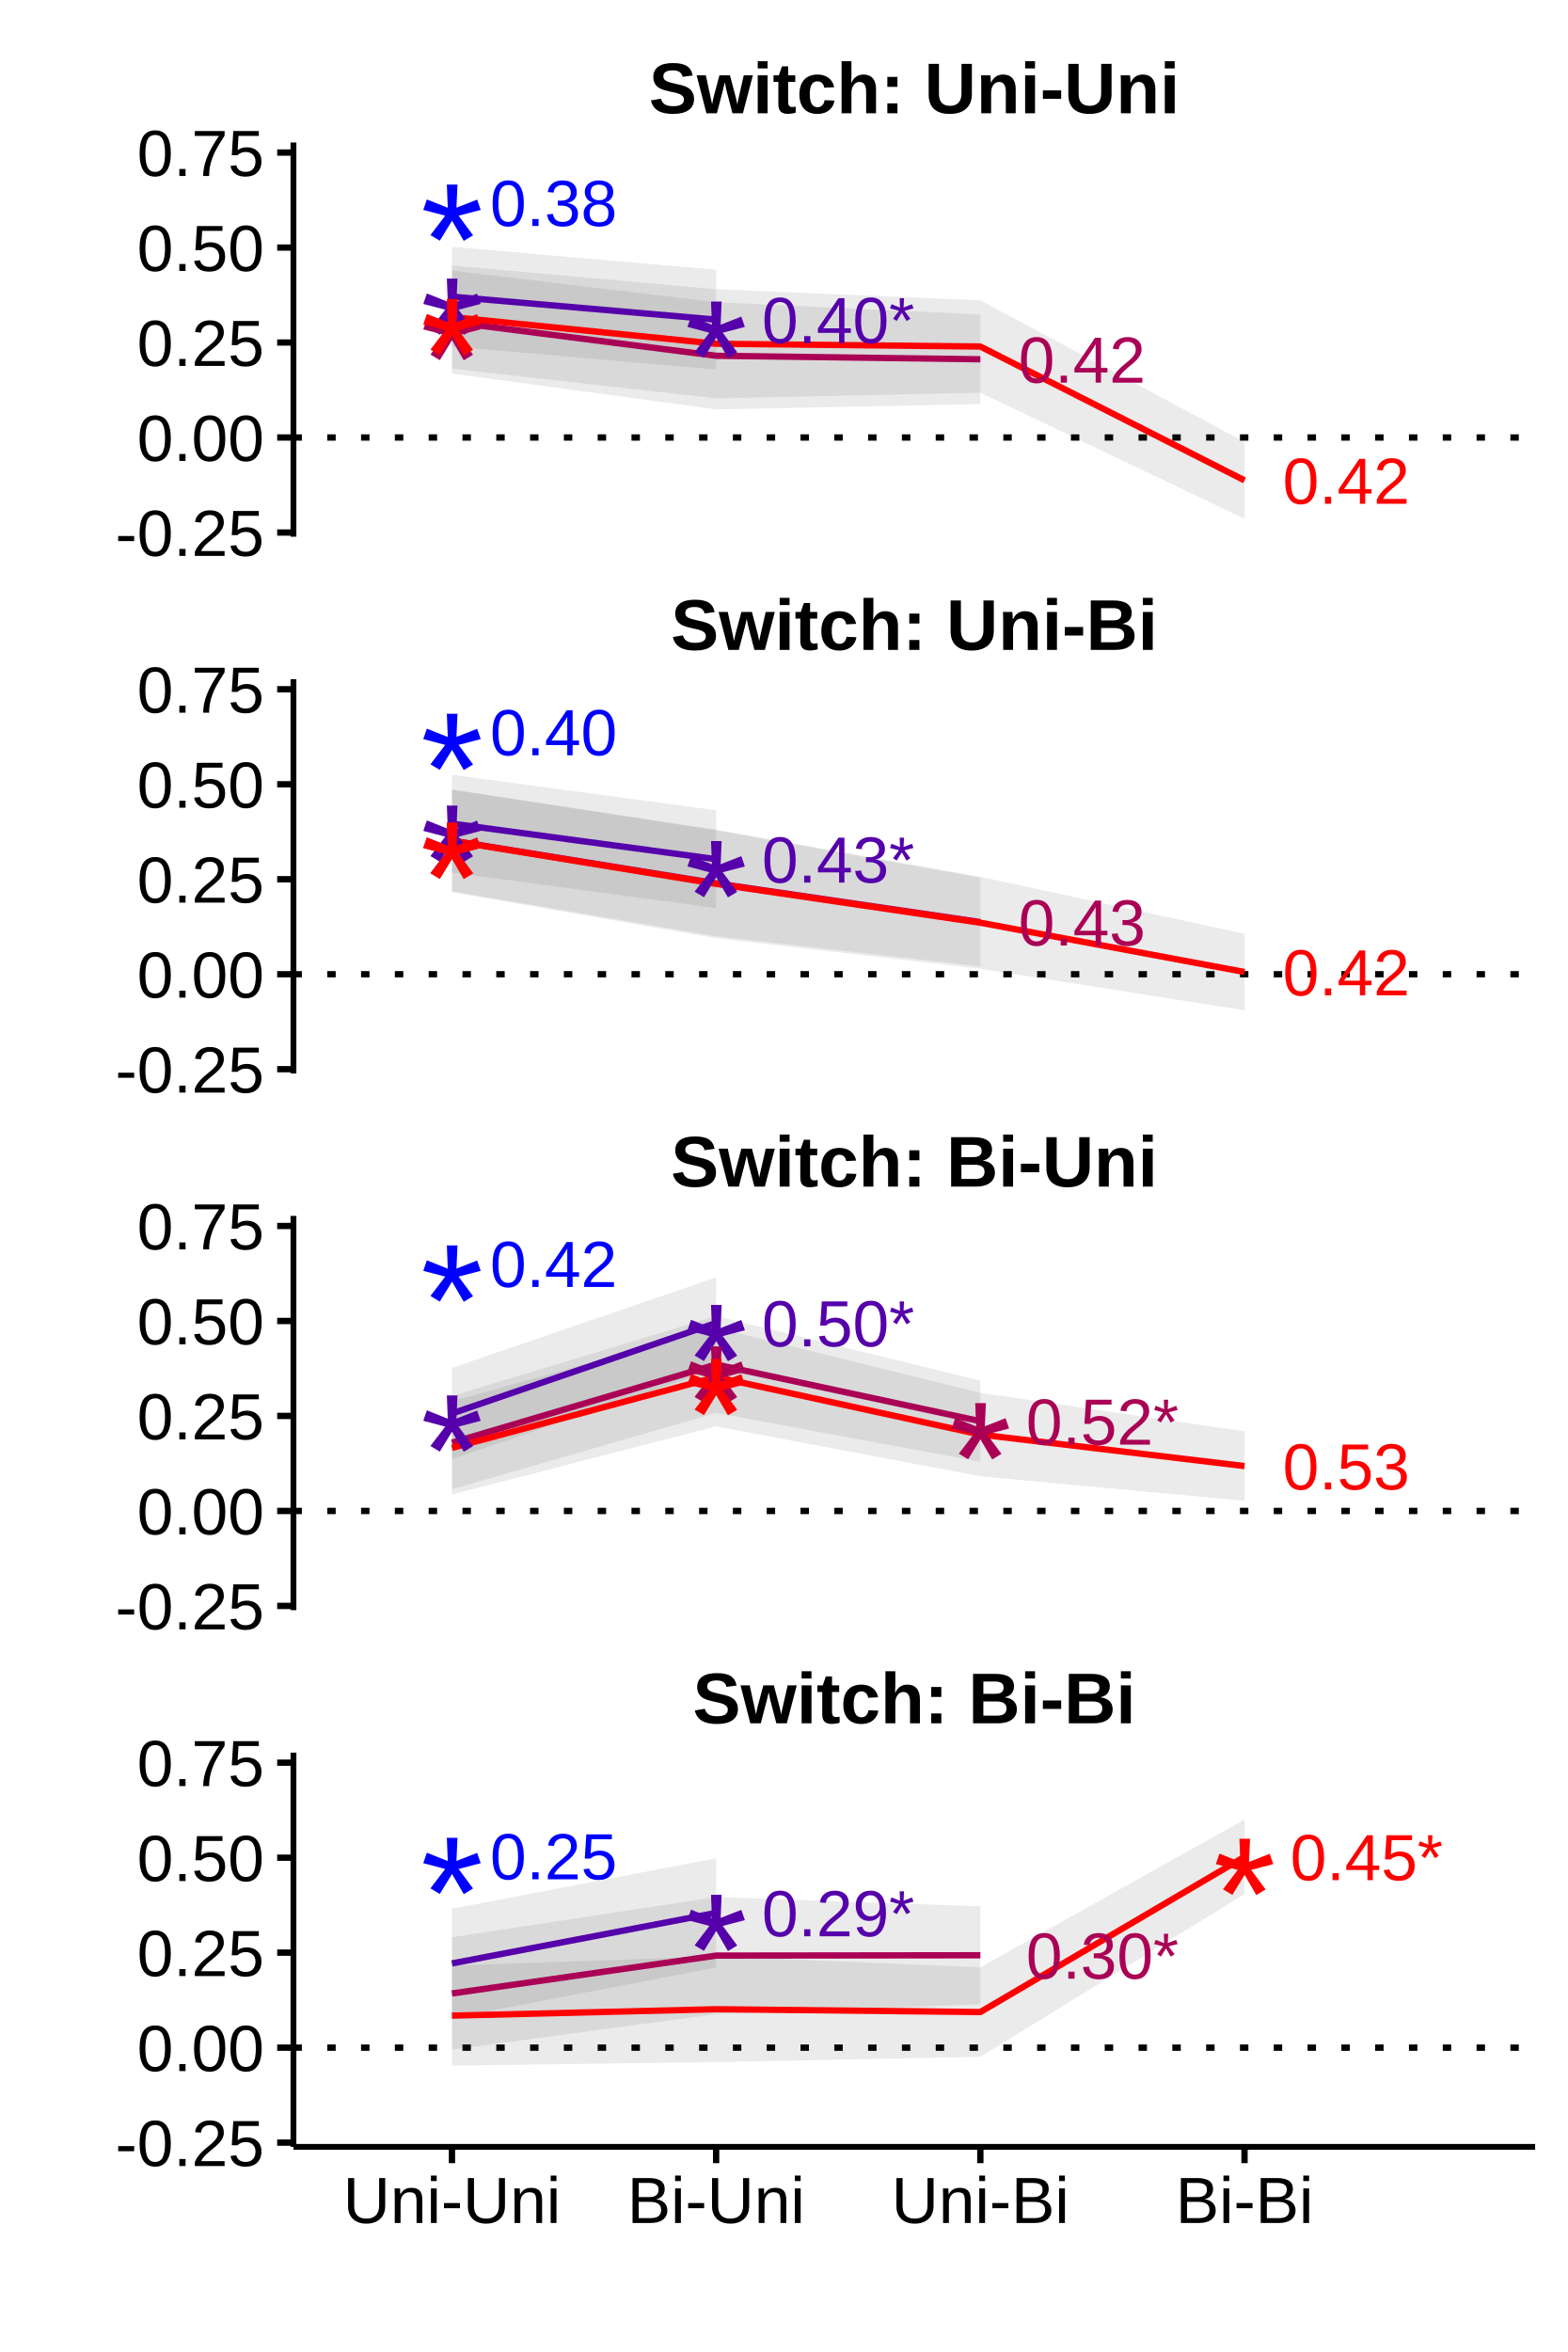
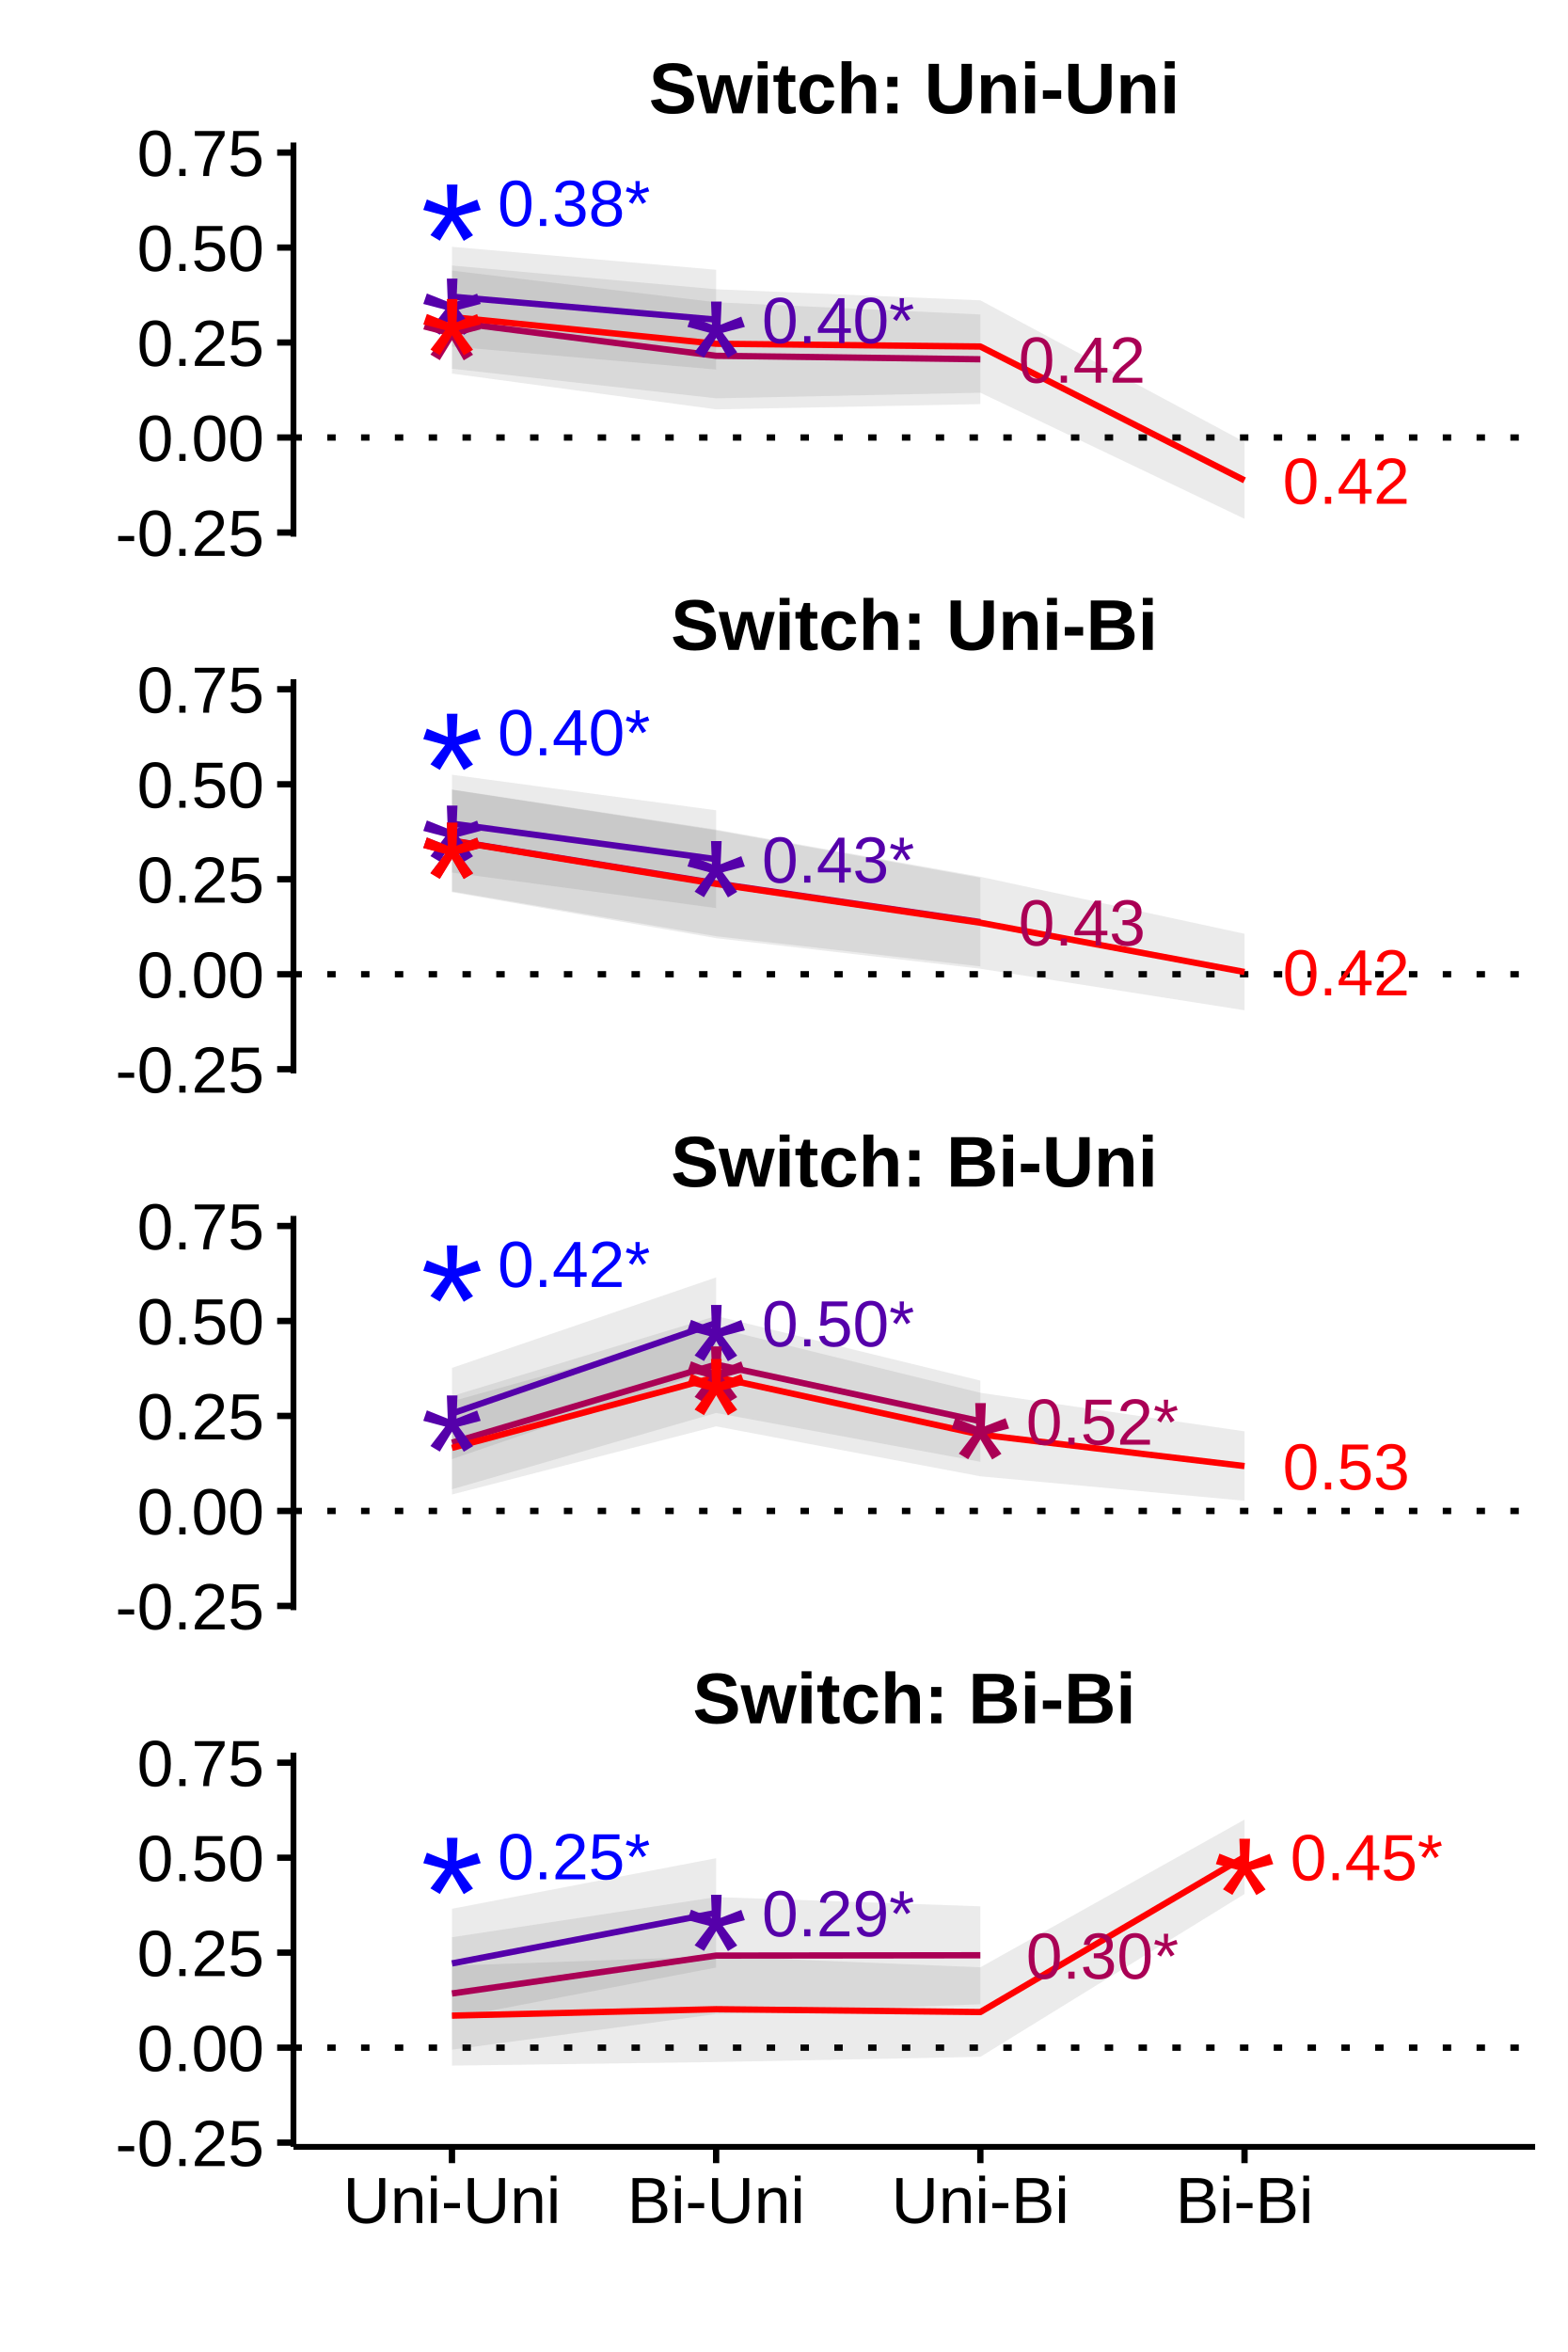
<svg xmlns="http://www.w3.org/2000/svg" width="288.00pt" height="432.00pt" viewBox="0 0 288.00 432.00">
  <g class="svglite">
    <defs>
      <style type="text/css">
    .svglite line, .svglite polyline, .svglite polygon, .svglite path, .svglite rect, .svglite circle {
      fill: none;
      stroke: #000000;
      stroke-linecap: round;
      stroke-linejoin: round;
      stroke-miterlimit: 10.00;
    }
    .svglite text {
      white-space: pre;
    }
    .svglite g.glyphgroup path {
      fill: inherit;
      stroke: none;
    }
  </style>
    </defs>
    <rect width="100%" height="100%" style="stroke: none; fill: #FFFFFF;" />
    <defs>
      <clipPath id="cpMC4wMHwyODguMDB8MC4wMHw0MzIuMDA=">
        <rect x="0.00" y="0.00" width="288.00" height="432.00" />
      </clipPath>
    </defs>
    <g clip-path="url(#cpMC4wMHwyODguMDB8MC4wMHw0MzIuMDA=)">
      <rect x="-0" y="0.00" width="288.00" height="432.00" style="stroke-width: 1.16; stroke: #FFFFFF; fill: #FFFFFF;" />
    </g>
    <defs>
      <clipPath id="cpNTMuOTF8MjgyLjAyfDI2LjE3fDk4LjU4">
        <rect x="53.91" y="26.17" width="228.11" height="72.41" />
      </clipPath>
    </defs>
    <g clip-path="url(#cpNTMuOTF8MjgyLjAyfDI2LjE3fDk4LjU4)">
      <rect x="53.91" y="26.17" width="228.11" height="72.41" style="stroke-width: 1.16; stroke: none; fill: #FFFFFF;" />
      <line x1="53.91" y1="80.36" x2="282.02" y2="80.36" style="stroke-width: 1.16; stroke-dasharray: 1.55,4.66; stroke-linecap: butt;" />
      <polygon points="83.03,31.56 83.03,42.87 " style="stroke-width: 0.00; stroke: none; stroke-linecap: butt; fill: #333333; fill-opacity: 0.10;" />
      <polygon points="83.03,45.33 131.56,49.55 131.56,67.87 83.03,63.65 " style="stroke-width: 0.00; stroke: none; stroke-linecap: butt; fill: #333333; fill-opacity: 0.10;" />
      <polyline points="83.03,45.33 131.56,49.55 " style="stroke-width: 1.16; stroke: none; stroke-linecap: butt;" />
      <polyline points="131.56,67.87 83.03,63.65 " style="stroke-width: 1.16; stroke: none; stroke-linecap: butt;" />
      <polygon points="83.03,49.71 131.56,55.52 180.10,57.76 180.10,74.22 131.56,75.19 83.03,68.61 " style="stroke-width: 0.00; stroke: none; stroke-linecap: butt; fill: #333333; fill-opacity: 0.10;" />
      <polyline points="83.03,49.71 131.56,55.52 180.10,57.76 " style="stroke-width: 1.16; stroke: none; stroke-linecap: butt;" />
      <polyline points="180.10,74.22 131.56,75.19 83.03,68.61 " style="stroke-width: 1.16; stroke: none; stroke-linecap: butt;" />
      <polygon points="83.03,48.77 131.56,53.13 180.10,55.16 228.63,81.18 228.63,95.29 180.10,72.13 131.56,73.16 83.03,67.72 " style="stroke-width: 0.00; stroke: none; stroke-linecap: butt; fill: #333333; fill-opacity: 0.10;" />
      <polyline points="83.03,48.77 131.56,53.13 180.10,55.16 228.63,81.18 " style="stroke-width: 1.16; stroke: none; stroke-linecap: butt;" />
      <polyline points="228.63,95.29 180.10,72.13 131.56,73.16 83.03,67.72 " style="stroke-width: 1.16; stroke: none; stroke-linecap: butt;" />
      <polyline points="83.03,54.49 131.56,58.71 " style="stroke-width: 1.16; stroke: #5500AA; stroke-linecap: butt;" />
      <polyline points="83.03,59.16 131.56,65.35 180.10,65.99 " style="stroke-width: 1.16; stroke: #AA0055; stroke-linecap: butt;" />
      <polyline points="83.03,58.24 131.56,63.14 180.10,63.65 228.63,88.23 " style="stroke-width: 1.16; stroke: #FF0000; stroke-linecap: butt;" />
-       <text x="90.03" y="41.51" style="font-size: 12.00px;fill: #0000FF; font-family: &quot;Arial&quot;;" textLength="23.34px" lengthAdjust="spacingAndGlyphs">0.38</text>
+       <text x="91.43" y="41.51" style="font-size: 12.00px;fill: #0000FF; font-family: &quot;Arial&quot;;" textLength="28.02px" lengthAdjust="spacingAndGlyphs">0.38*</text>
      <text x="139.97" y="63.01" style="font-size: 12.00px;fill: #5500AA; font-family: &quot;Arial&quot;;" textLength="28.02px" lengthAdjust="spacingAndGlyphs">0.40*</text>
      <text x="187.10" y="70.29" style="font-size: 12.00px;fill: #AA0055; font-family: &quot;Arial&quot;;" textLength="23.34px" lengthAdjust="spacingAndGlyphs">0.42</text>
      <text x="235.64" y="92.53" style="font-size: 12.00px;fill: #FF0000; font-family: &quot;Arial&quot;;" textLength="23.34px" lengthAdjust="spacingAndGlyphs">0.42</text>
      <text x="83.03" y="54.18" text-anchor="middle" style="font-size: 29.48px;fill: #0000FF; font-family: &quot;Arial&quot;;" textLength="11.47px" lengthAdjust="spacingAndGlyphs">*</text>
      <text x="83.03" y="71.45" text-anchor="middle" style="font-size: 29.48px;fill: #5500AA; font-family: &quot;Arial&quot;;" textLength="11.47px" lengthAdjust="spacingAndGlyphs">*</text>
      <text x="131.56" y="75.67" text-anchor="middle" style="font-size: 29.48px;fill: #5500AA; font-family: &quot;Arial&quot;;" textLength="11.47px" lengthAdjust="spacingAndGlyphs">*</text>
      <text x="83.03" y="76.12" text-anchor="middle" style="font-size: 29.48px;fill: #AA0055; font-family: &quot;Arial&quot;;" textLength="11.47px" lengthAdjust="spacingAndGlyphs">*</text>
      <text x="83.03" y="75.21" text-anchor="middle" style="font-size: 29.48px;fill: #FF0000; font-family: &quot;Arial&quot;;" textLength="11.47px" lengthAdjust="spacingAndGlyphs">*</text>
    </g>
    <g clip-path="url(#cpMC4wMHwyODguMDB8MC4wMHw0MzIuMDA=)">
</g>
    <defs>
      <clipPath id="cpNTMuOTF8MjgyLjAyfDEyNC43NXwxOTcuMTY=">
        <rect x="53.91" y="124.75" width="228.11" height="72.41" />
      </clipPath>
    </defs>
    <g clip-path="url(#cpNTMuOTF8MjgyLjAyfDEyNC43NXwxOTcuMTY=)">
      <rect x="53.91" y="124.75" width="228.11" height="72.41" style="stroke-width: 1.16; stroke: none; fill: #FFFFFF;" />
      <line x1="53.91" y1="178.94" x2="282.02" y2="178.94" style="stroke-width: 1.16; stroke-dasharray: 1.55,4.66; stroke-linecap: butt;" />
      <polygon points="83.03,128.88 83.03,139.96 " style="stroke-width: 0.00; stroke: none; stroke-linecap: butt; fill: #333333; fill-opacity: 0.10;" />
      <polygon points="83.03,142.30 131.56,148.83 131.56,166.79 83.03,160.26 " style="stroke-width: 0.00; stroke: none; stroke-linecap: butt; fill: #333333; fill-opacity: 0.10;" />
      <polyline points="83.03,142.30 131.56,148.83 " style="stroke-width: 1.16; stroke: none; stroke-linecap: butt;" />
      <polyline points="131.56,166.79 83.03,160.26 " style="stroke-width: 1.16; stroke: none; stroke-linecap: butt;" />
      <polygon points="83.03,145.05 131.56,152.52 180.10,161.22 180.10,177.50 131.56,171.96 83.03,163.73 " style="stroke-width: 0.00; stroke: none; stroke-linecap: butt; fill: #333333; fill-opacity: 0.10;" />
      <polyline points="83.03,145.05 131.56,152.52 180.10,161.22 " style="stroke-width: 1.16; stroke: none; stroke-linecap: butt;" />
      <polyline points="180.10,177.50 131.56,171.96 83.03,163.73 " style="stroke-width: 1.16; stroke: none; stroke-linecap: butt;" />
      <polygon points="83.03,145.01 131.56,152.38 180.10,161.04 228.63,171.51 228.63,185.56 180.10,177.93 131.56,172.32 83.03,163.87 " style="stroke-width: 0.00; stroke: none; stroke-linecap: butt; fill: #333333; fill-opacity: 0.10;" />
      <polyline points="83.03,145.01 131.56,152.38 180.10,161.04 228.63,171.51 " style="stroke-width: 1.16; stroke: none; stroke-linecap: butt;" />
      <polyline points="228.63,185.56 180.10,177.93 131.56,172.32 83.03,163.87 " style="stroke-width: 1.16; stroke: none; stroke-linecap: butt;" />
      <polyline points="83.03,151.28 131.56,157.81 " style="stroke-width: 1.16; stroke: #5500AA; stroke-linecap: butt;" />
      <polyline points="83.03,154.39 131.56,162.24 180.10,169.36 " style="stroke-width: 1.16; stroke: #AA0055; stroke-linecap: butt;" />
      <polyline points="83.03,154.44 131.56,162.35 180.10,169.48 228.63,178.53 " style="stroke-width: 1.16; stroke: #FF0000; stroke-linecap: butt;" />
-       <text x="90.03" y="138.72" style="font-size: 12.00px;fill: #0000FF; font-family: &quot;Arial&quot;;" textLength="23.34px" lengthAdjust="spacingAndGlyphs">0.40</text>
+       <text x="91.43" y="138.72" style="font-size: 12.00px;fill: #0000FF; font-family: &quot;Arial&quot;;" textLength="28.02px" lengthAdjust="spacingAndGlyphs">0.40*</text>
      <text x="139.97" y="162.11" style="font-size: 12.00px;fill: #5500AA; font-family: &quot;Arial&quot;;" textLength="28.02px" lengthAdjust="spacingAndGlyphs">0.43*</text>
      <text x="187.10" y="173.66" style="font-size: 12.00px;fill: #AA0055; font-family: &quot;Arial&quot;;" textLength="23.34px" lengthAdjust="spacingAndGlyphs">0.43</text>
      <text x="235.64" y="182.83" style="font-size: 12.00px;fill: #FF0000; font-family: &quot;Arial&quot;;" textLength="23.34px" lengthAdjust="spacingAndGlyphs">0.42</text>
      <text x="83.03" y="151.38" text-anchor="middle" style="font-size: 29.48px;fill: #0000FF; font-family: &quot;Arial&quot;;" textLength="11.47px" lengthAdjust="spacingAndGlyphs">*</text>
      <text x="83.03" y="168.24" text-anchor="middle" style="font-size: 29.48px;fill: #5500AA; font-family: &quot;Arial&quot;;" textLength="11.47px" lengthAdjust="spacingAndGlyphs">*</text>
      <text x="131.56" y="174.77" text-anchor="middle" style="font-size: 29.48px;fill: #5500AA; font-family: &quot;Arial&quot;;" textLength="11.47px" lengthAdjust="spacingAndGlyphs">*</text>
      <text x="83.03" y="171.35" text-anchor="middle" style="font-size: 29.48px;fill: #AA0055; font-family: &quot;Arial&quot;;" textLength="11.47px" lengthAdjust="spacingAndGlyphs">*</text>
      <text x="83.03" y="171.40" text-anchor="middle" style="font-size: 29.48px;fill: #FF0000; font-family: &quot;Arial&quot;;" textLength="11.47px" lengthAdjust="spacingAndGlyphs">*</text>
    </g>
    <g clip-path="url(#cpMC4wMHwyODguMDB8MC4wMHw0MzIuMDA=)">
</g>
    <defs>
      <clipPath id="cpNTMuOTF8MjgyLjAyfDIyMy4zM3wyOTUuNzQ=">
        <rect x="53.91" y="223.33" width="228.11" height="72.41" />
      </clipPath>
    </defs>
    <g clip-path="url(#cpNTMuOTF8MjgyLjAyfDIyMy4zM3wyOTUuNzQ=)">
      <rect x="53.91" y="223.33" width="228.11" height="72.41" style="stroke-width: 1.16; stroke: none; fill: #FFFFFF;" />
      <line x1="53.91" y1="277.52" x2="282.02" y2="277.52" style="stroke-width: 1.16; stroke-dasharray: 1.55,4.66; stroke-linecap: butt;" />
      <polygon points="83.03,226.62 83.03,237.54 " style="stroke-width: 0.00; stroke: none; stroke-linecap: butt; fill: #333333; fill-opacity: 0.10;" />
      <polygon points="83.03,251.25 131.56,234.62 131.56,251.37 83.03,268.00 " style="stroke-width: 0.00; stroke: none; stroke-linecap: butt; fill: #333333; fill-opacity: 0.10;" />
      <polyline points="83.03,251.25 131.56,234.62 " style="stroke-width: 1.16; stroke: none; stroke-linecap: butt;" />
      <polyline points="131.56,251.37 83.03,268.00 " style="stroke-width: 1.16; stroke: none; stroke-linecap: butt;" />
      <polygon points="83.03,256.42 131.56,241.71 180.10,253.58 180.10,268.49 131.56,259.52 83.03,273.54 " style="stroke-width: 0.00; stroke: none; stroke-linecap: butt; fill: #333333; fill-opacity: 0.10;" />
      <polyline points="83.03,256.42 131.56,241.71 180.10,253.58 " style="stroke-width: 1.16; stroke: none; stroke-linecap: butt;" />
      <polyline points="180.10,268.49 131.56,259.52 83.03,273.54 " style="stroke-width: 1.16; stroke: none; stroke-linecap: butt;" />
      <polygon points="83.03,257.38 131.56,243.88 180.10,255.82 228.63,262.90 228.63,275.65 180.10,271.16 131.56,261.98 83.03,274.50 " style="stroke-width: 0.00; stroke: none; stroke-linecap: butt; fill: #333333; fill-opacity: 0.10;" />
      <polyline points="83.03,257.38 131.56,243.88 180.10,255.82 228.63,262.90 " style="stroke-width: 1.16; stroke: none; stroke-linecap: butt;" />
      <polyline points="228.63,275.65 180.10,271.16 131.56,261.98 83.03,274.50 " style="stroke-width: 1.16; stroke: none; stroke-linecap: butt;" />
      <polyline points="83.03,259.62 131.56,242.99 " style="stroke-width: 1.16; stroke: #5500AA; stroke-linecap: butt;" />
      <polyline points="83.03,264.98 131.56,250.62 180.10,261.04 " style="stroke-width: 1.16; stroke: #AA0055; stroke-linecap: butt;" />
      <polyline points="83.03,265.94 131.56,252.93 180.10,263.49 228.63,269.28 " style="stroke-width: 1.16; stroke: #FF0000; stroke-linecap: butt;" />
-       <text x="90.03" y="236.38" style="font-size: 12.00px;fill: #0000FF; font-family: &quot;Arial&quot;;" textLength="23.34px" lengthAdjust="spacingAndGlyphs">0.42</text>
+       <text x="91.43" y="236.38" style="font-size: 12.00px;fill: #0000FF; font-family: &quot;Arial&quot;;" textLength="28.02px" lengthAdjust="spacingAndGlyphs">0.42*</text>
      <text x="139.97" y="247.29" style="font-size: 12.00px;fill: #5500AA; font-family: &quot;Arial&quot;;" textLength="28.02px" lengthAdjust="spacingAndGlyphs">0.50*</text>
      <text x="188.50" y="265.34" style="font-size: 12.00px;fill: #AA0055; font-family: &quot;Arial&quot;;" textLength="28.02px" lengthAdjust="spacingAndGlyphs">0.52*</text>
      <text x="235.64" y="273.58" style="font-size: 12.00px;fill: #FF0000; font-family: &quot;Arial&quot;;" textLength="23.34px" lengthAdjust="spacingAndGlyphs">0.53</text>
      <text x="83.03" y="249.04" text-anchor="middle" style="font-size: 29.48px;fill: #0000FF; font-family: &quot;Arial&quot;;" textLength="11.47px" lengthAdjust="spacingAndGlyphs">*</text>
      <text x="83.03" y="276.59" text-anchor="middle" style="font-size: 29.48px;fill: #5500AA; font-family: &quot;Arial&quot;;" textLength="11.47px" lengthAdjust="spacingAndGlyphs">*</text>
      <text x="131.56" y="259.96" text-anchor="middle" style="font-size: 29.48px;fill: #5500AA; font-family: &quot;Arial&quot;;" textLength="11.47px" lengthAdjust="spacingAndGlyphs">*</text>
      <text x="131.56" y="267.58" text-anchor="middle" style="font-size: 29.48px;fill: #AA0055; font-family: &quot;Arial&quot;;" textLength="11.47px" lengthAdjust="spacingAndGlyphs">*</text>
      <text x="180.10" y="278.00" text-anchor="middle" style="font-size: 29.48px;fill: #AA0055; font-family: &quot;Arial&quot;;" textLength="11.47px" lengthAdjust="spacingAndGlyphs">*</text>
      <text x="131.56" y="269.90" text-anchor="middle" style="font-size: 29.48px;fill: #FF0000; font-family: &quot;Arial&quot;;" textLength="11.47px" lengthAdjust="spacingAndGlyphs">*</text>
    </g>
    <g clip-path="url(#cpMC4wMHwyODguMDB8MC4wMHw0MzIuMDA=)">
</g>
    <defs>
      <clipPath id="cpNTMuOTF8MjgyLjAyfDMyMS45MXwzOTQuMzI=">
        <rect x="53.91" y="321.91" width="228.11" height="72.41" />
      </clipPath>
    </defs>
    <g clip-path="url(#cpNTMuOTF8MjgyLjAyfDMyMS45MXwzOTQuMzI=)">
      <rect x="53.91" y="321.91" width="228.11" height="72.41" style="stroke-width: 1.16; stroke: none; fill: #FFFFFF;" />
      <line x1="53.91" y1="376.10" x2="282.02" y2="376.10" style="stroke-width: 1.16; stroke-dasharray: 1.55,4.66; stroke-linecap: butt;" />
      <polygon points="83.03,334.67 83.03,347.09 " style="stroke-width: 0.00; stroke: none; stroke-linecap: butt; fill: #333333; fill-opacity: 0.10;" />
      <polygon points="83.03,350.59 131.56,341.30 131.56,361.38 83.03,370.67 " style="stroke-width: 0.00; stroke: none; stroke-linecap: butt; fill: #333333; fill-opacity: 0.10;" />
      <polyline points="83.03,350.59 131.56,341.30 " style="stroke-width: 1.16; stroke: none; stroke-linecap: butt;" />
      <polyline points="131.56,361.38 83.03,370.67 " style="stroke-width: 1.16; stroke: none; stroke-linecap: butt;" />
      <polygon points="83.03,355.82 131.56,348.44 180.10,350.14 180.10,368.13 131.56,369.93 83.03,376.47 " style="stroke-width: 0.00; stroke: none; stroke-linecap: butt; fill: #333333; fill-opacity: 0.10;" />
      <polyline points="83.03,355.82 131.56,348.44 180.10,350.14 " style="stroke-width: 1.16; stroke: none; stroke-linecap: butt;" />
      <polyline points="180.10,368.13 131.56,369.93 83.03,376.47 " style="stroke-width: 1.16; stroke: none; stroke-linecap: butt;" />
      <polygon points="83.03,361.04 131.56,359.33 180.10,361.34 228.63,334.21 228.63,347.88 180.10,377.79 131.56,378.74 83.03,379.40 " style="stroke-width: 0.00; stroke: none; stroke-linecap: butt; fill: #333333; fill-opacity: 0.10;" />
      <polyline points="83.03,361.04 131.56,359.33 180.10,361.34 228.63,334.21 " style="stroke-width: 1.16; stroke: none; stroke-linecap: butt;" />
      <polyline points="228.63,347.88 180.10,377.79 131.56,378.74 83.03,379.40 " style="stroke-width: 1.16; stroke: none; stroke-linecap: butt;" />
      <polyline points="83.03,360.63 131.56,351.34 " style="stroke-width: 1.16; stroke: #5500AA; stroke-linecap: butt;" />
      <polyline points="83.03,366.15 131.56,359.19 180.10,359.13 " style="stroke-width: 1.16; stroke: #AA0055; stroke-linecap: butt;" />
      <polyline points="83.03,370.22 131.56,369.04 180.10,369.56 228.63,341.05 " style="stroke-width: 1.16; stroke: #FF0000; stroke-linecap: butt;" />
-       <text x="90.03" y="345.18" style="font-size: 12.00px;fill: #0000FF; font-family: &quot;Arial&quot;;" textLength="23.34px" lengthAdjust="spacingAndGlyphs">0.25</text>
+       <text x="91.43" y="345.18" style="font-size: 12.00px;fill: #0000FF; font-family: &quot;Arial&quot;;" textLength="28.02px" lengthAdjust="spacingAndGlyphs">0.25*</text>
      <text x="139.97" y="355.64" style="font-size: 12.00px;fill: #5500AA; font-family: &quot;Arial&quot;;" textLength="28.02px" lengthAdjust="spacingAndGlyphs">0.29*</text>
      <text x="188.50" y="363.43" style="font-size: 12.00px;fill: #AA0055; font-family: &quot;Arial&quot;;" textLength="28.02px" lengthAdjust="spacingAndGlyphs">0.30*</text>
      <text x="237.04" y="345.34" style="font-size: 12.00px;fill: #FF0000; font-family: &quot;Arial&quot;;" textLength="28.02px" lengthAdjust="spacingAndGlyphs">0.45*</text>
      <text x="83.03" y="357.84" text-anchor="middle" style="font-size: 29.48px;fill: #0000FF; font-family: &quot;Arial&quot;;" textLength="11.47px" lengthAdjust="spacingAndGlyphs">*</text>
      <text x="131.56" y="368.30" text-anchor="middle" style="font-size: 29.48px;fill: #5500AA; font-family: &quot;Arial&quot;;" textLength="11.47px" lengthAdjust="spacingAndGlyphs">*</text>
      <text x="228.63" y="358.01" text-anchor="middle" style="font-size: 29.48px;fill: #FF0000; font-family: &quot;Arial&quot;;" textLength="11.47px" lengthAdjust="spacingAndGlyphs">*</text>
    </g>
    <g clip-path="url(#cpMC4wMHwyODguMDB8MC4wMHw0MzIuMDA=)">
</g>
    <defs>
      <clipPath id="cpNTMuOTF8MjgyLjAyfDMwMS43MnwzMjEuOTE=">
        <rect x="53.91" y="301.72" width="228.11" height="20.19" />
      </clipPath>
    </defs>
    <g clip-path="url(#cpNTMuOTF8MjgyLjAyfDMwMS43MnwzMjEuOTE=)">
      <rect x="53.91" y="301.72" width="228.11" height="20.19" style="stroke-width: 1.16; stroke: #FFFFFF; fill: #FFFFFF;" />
      <text x="167.97" y="316.53" text-anchor="middle" style="font-size: 13.20px; font-weight: bold; font-family: &quot;Arial&quot;;" textLength="81.30px" lengthAdjust="spacingAndGlyphs">Switch: Bi-Bi</text>
    </g>
    <g clip-path="url(#cpMC4wMHwyODguMDB8MC4wMHw0MzIuMDA=)">
</g>
    <defs>
      <clipPath id="cpNTMuOTF8MjgyLjAyfDIwMy4xNHwyMjMuMzM=">
        <rect x="53.91" y="203.14" width="228.11" height="20.19" />
      </clipPath>
    </defs>
    <g clip-path="url(#cpNTMuOTF8MjgyLjAyfDIwMy4xNHwyMjMuMzM=)">
      <rect x="53.91" y="203.14" width="228.11" height="20.19" style="stroke-width: 1.16; stroke: #FFFFFF; fill: #FFFFFF;" />
      <text x="167.97" y="217.95" text-anchor="middle" style="font-size: 13.20px; font-weight: bold; font-family: &quot;Arial&quot;;" textLength="89.36px" lengthAdjust="spacingAndGlyphs">Switch: Bi-Uni</text>
    </g>
    <g clip-path="url(#cpMC4wMHwyODguMDB8MC4wMHw0MzIuMDA=)">
</g>
    <defs>
      <clipPath id="cpNTMuOTF8MjgyLjAyfDEwNC41NnwxMjQuNzU=">
        <rect x="53.91" y="104.56" width="228.11" height="20.19" />
      </clipPath>
    </defs>
    <g clip-path="url(#cpNTMuOTF8MjgyLjAyfDEwNC41NnwxMjQuNzU=)">
      <rect x="53.91" y="104.56" width="228.11" height="20.19" style="stroke-width: 1.16; stroke: #FFFFFF; fill: #FFFFFF;" />
      <text x="167.97" y="119.37" text-anchor="middle" style="font-size: 13.20px; font-weight: bold; font-family: &quot;Arial&quot;;" textLength="89.36px" lengthAdjust="spacingAndGlyphs">Switch: Uni-Bi</text>
    </g>
    <g clip-path="url(#cpMC4wMHwyODguMDB8MC4wMHw0MzIuMDA=)">
</g>
    <defs>
      <clipPath id="cpNTMuOTF8MjgyLjAyfDUuOTh8MjYuMTc=">
        <rect x="53.91" y="5.98" width="228.11" height="20.19" />
      </clipPath>
    </defs>
    <g clip-path="url(#cpNTMuOTF8MjgyLjAyfDUuOTh8MjYuMTc=)">
      <rect x="53.91" y="5.98" width="228.11" height="20.19" style="stroke-width: 1.16; stroke: #FFFFFF; fill: #FFFFFF;" />
      <text x="167.97" y="20.80" text-anchor="middle" style="font-size: 13.20px; font-weight: bold; font-family: &quot;Arial&quot;;" textLength="97.42px" lengthAdjust="spacingAndGlyphs">Switch: Uni-Uni</text>
    </g>
    <g clip-path="url(#cpMC4wMHwyODguMDB8MC4wMHw0MzIuMDA=)">
      <polyline points="53.91,394.32 282.02,394.32 " style="stroke-width: 1.07; stroke-linecap: butt;" />
      <polyline points="83.03,397.31 83.03,394.32 " style="stroke-width: 1.16; stroke-linecap: butt;" />
      <polyline points="131.56,397.31 131.56,394.32 " style="stroke-width: 1.16; stroke-linecap: butt;" />
      <polyline points="180.10,397.31 180.10,394.32 " style="stroke-width: 1.16; stroke-linecap: butt;" />
      <polyline points="228.63,397.31 228.63,394.32 " style="stroke-width: 1.16; stroke-linecap: butt;" />
      <text x="83.03" y="408.30" text-anchor="middle" style="font-size: 12.00px; font-family: &quot;Arial&quot;;" textLength="40.03px" lengthAdjust="spacingAndGlyphs">Uni-Uni</text>
      <text x="131.56" y="408.30" text-anchor="middle" style="font-size: 12.00px; font-family: &quot;Arial&quot;;" textLength="32.69px" lengthAdjust="spacingAndGlyphs">Bi-Uni</text>
      <text x="180.10" y="408.30" text-anchor="middle" style="font-size: 12.00px; font-family: &quot;Arial&quot;;" textLength="32.69px" lengthAdjust="spacingAndGlyphs">Uni-Bi</text>
      <text x="228.63" y="408.30" text-anchor="middle" style="font-size: 12.00px; font-family: &quot;Arial&quot;;" textLength="25.34px" lengthAdjust="spacingAndGlyphs">Bi-Bi</text>
      <polyline points="53.91,98.58 53.91,26.17 " style="stroke-width: 1.07; stroke-linecap: butt;" />
      <text x="48.53" y="102.10" text-anchor="end" style="font-size: 12.00px; font-family: &quot;Arial&quot;;" textLength="27.34px" lengthAdjust="spacingAndGlyphs">-0.25</text>
      <text x="48.53" y="84.66" text-anchor="end" style="font-size: 12.00px; font-family: &quot;Arial&quot;;" textLength="23.34px" lengthAdjust="spacingAndGlyphs">0.00</text>
      <text x="48.53" y="67.21" text-anchor="end" style="font-size: 12.00px; font-family: &quot;Arial&quot;;" textLength="23.34px" lengthAdjust="spacingAndGlyphs">0.25</text>
      <text x="48.53" y="49.77" text-anchor="end" style="font-size: 12.00px; font-family: &quot;Arial&quot;;" textLength="23.34px" lengthAdjust="spacingAndGlyphs">0.50</text>
      <text x="48.53" y="32.32" text-anchor="end" style="font-size: 12.00px; font-family: &quot;Arial&quot;;" textLength="23.34px" lengthAdjust="spacingAndGlyphs">0.75</text>
      <polyline points="50.92,97.81 53.91,97.81 " style="stroke-width: 1.16; stroke-linecap: butt;" />
      <polyline points="50.92,80.36 53.91,80.36 " style="stroke-width: 1.16; stroke-linecap: butt;" />
      <polyline points="50.92,62.91 53.91,62.91 " style="stroke-width: 1.16; stroke-linecap: butt;" />
      <polyline points="50.92,45.47 53.91,45.47 " style="stroke-width: 1.16; stroke-linecap: butt;" />
      <polyline points="50.92,28.02 53.91,28.02 " style="stroke-width: 1.16; stroke-linecap: butt;" />
      <polyline points="53.91,197.16 53.91,124.75 " style="stroke-width: 1.07; stroke-linecap: butt;" />
      <text x="48.53" y="200.68" text-anchor="end" style="font-size: 12.00px; font-family: &quot;Arial&quot;;" textLength="27.34px" lengthAdjust="spacingAndGlyphs">-0.25</text>
      <text x="48.53" y="183.24" text-anchor="end" style="font-size: 12.00px; font-family: &quot;Arial&quot;;" textLength="23.34px" lengthAdjust="spacingAndGlyphs">0.00</text>
      <text x="48.53" y="165.79" text-anchor="end" style="font-size: 12.00px; font-family: &quot;Arial&quot;;" textLength="23.34px" lengthAdjust="spacingAndGlyphs">0.25</text>
      <text x="48.53" y="148.35" text-anchor="end" style="font-size: 12.00px; font-family: &quot;Arial&quot;;" textLength="23.34px" lengthAdjust="spacingAndGlyphs">0.50</text>
      <text x="48.53" y="130.90" text-anchor="end" style="font-size: 12.00px; font-family: &quot;Arial&quot;;" textLength="23.34px" lengthAdjust="spacingAndGlyphs">0.75</text>
      <polyline points="50.92,196.38 53.91,196.38 " style="stroke-width: 1.16; stroke-linecap: butt;" />
      <polyline points="50.92,178.94 53.91,178.94 " style="stroke-width: 1.16; stroke-linecap: butt;" />
      <polyline points="50.92,161.49 53.91,161.49 " style="stroke-width: 1.16; stroke-linecap: butt;" />
      <polyline points="50.92,144.05 53.91,144.05 " style="stroke-width: 1.16; stroke-linecap: butt;" />
      <polyline points="50.92,126.60 53.91,126.60 " style="stroke-width: 1.16; stroke-linecap: butt;" />
      <polyline points="53.91,295.74 53.91,223.33 " style="stroke-width: 1.07; stroke-linecap: butt;" />
      <text x="48.53" y="299.26" text-anchor="end" style="font-size: 12.00px; font-family: &quot;Arial&quot;;" textLength="27.34px" lengthAdjust="spacingAndGlyphs">-0.25</text>
      <text x="48.53" y="281.82" text-anchor="end" style="font-size: 12.00px; font-family: &quot;Arial&quot;;" textLength="23.34px" lengthAdjust="spacingAndGlyphs">0.00</text>
      <text x="48.53" y="264.37" text-anchor="end" style="font-size: 12.00px; font-family: &quot;Arial&quot;;" textLength="23.34px" lengthAdjust="spacingAndGlyphs">0.25</text>
      <text x="48.53" y="246.92" text-anchor="end" style="font-size: 12.00px; font-family: &quot;Arial&quot;;" textLength="23.34px" lengthAdjust="spacingAndGlyphs">0.50</text>
      <text x="48.53" y="229.48" text-anchor="end" style="font-size: 12.00px; font-family: &quot;Arial&quot;;" textLength="23.34px" lengthAdjust="spacingAndGlyphs">0.75</text>
      <polyline points="50.92,294.96 53.91,294.96 " style="stroke-width: 1.16; stroke-linecap: butt;" />
      <polyline points="50.92,277.52 53.91,277.52 " style="stroke-width: 1.16; stroke-linecap: butt;" />
      <polyline points="50.92,260.07 53.91,260.07 " style="stroke-width: 1.16; stroke-linecap: butt;" />
      <polyline points="50.92,242.63 53.91,242.63 " style="stroke-width: 1.16; stroke-linecap: butt;" />
      <polyline points="50.92,225.18 53.91,225.18 " style="stroke-width: 1.16; stroke-linecap: butt;" />
      <polyline points="53.91,394.32 53.91,321.91 " style="stroke-width: 1.07; stroke-linecap: butt;" />
      <text x="48.53" y="397.84" text-anchor="end" style="font-size: 12.00px; font-family: &quot;Arial&quot;;" textLength="27.34px" lengthAdjust="spacingAndGlyphs">-0.25</text>
      <text x="48.53" y="380.40" text-anchor="end" style="font-size: 12.00px; font-family: &quot;Arial&quot;;" textLength="23.34px" lengthAdjust="spacingAndGlyphs">0.00</text>
      <text x="48.53" y="362.95" text-anchor="end" style="font-size: 12.00px; font-family: &quot;Arial&quot;;" textLength="23.34px" lengthAdjust="spacingAndGlyphs">0.25</text>
      <text x="48.53" y="345.50" text-anchor="end" style="font-size: 12.00px; font-family: &quot;Arial&quot;;" textLength="23.34px" lengthAdjust="spacingAndGlyphs">0.50</text>
      <text x="48.53" y="328.06" text-anchor="end" style="font-size: 12.00px; font-family: &quot;Arial&quot;;" textLength="23.34px" lengthAdjust="spacingAndGlyphs">0.75</text>
      <polyline points="50.92,393.54 53.91,393.54 " style="stroke-width: 1.16; stroke-linecap: butt;" />
      <polyline points="50.92,376.10 53.91,376.10 " style="stroke-width: 1.16; stroke-linecap: butt;" />
      <polyline points="50.92,358.65 53.91,358.65 " style="stroke-width: 1.16; stroke-linecap: butt;" />
      <polyline points="50.92,341.21 53.91,341.21 " style="stroke-width: 1.16; stroke-linecap: butt;" />
      <polyline points="50.92,323.76 53.91,323.76 " style="stroke-width: 1.16; stroke-linecap: butt;" />
    </g>
  </g>
</svg>
